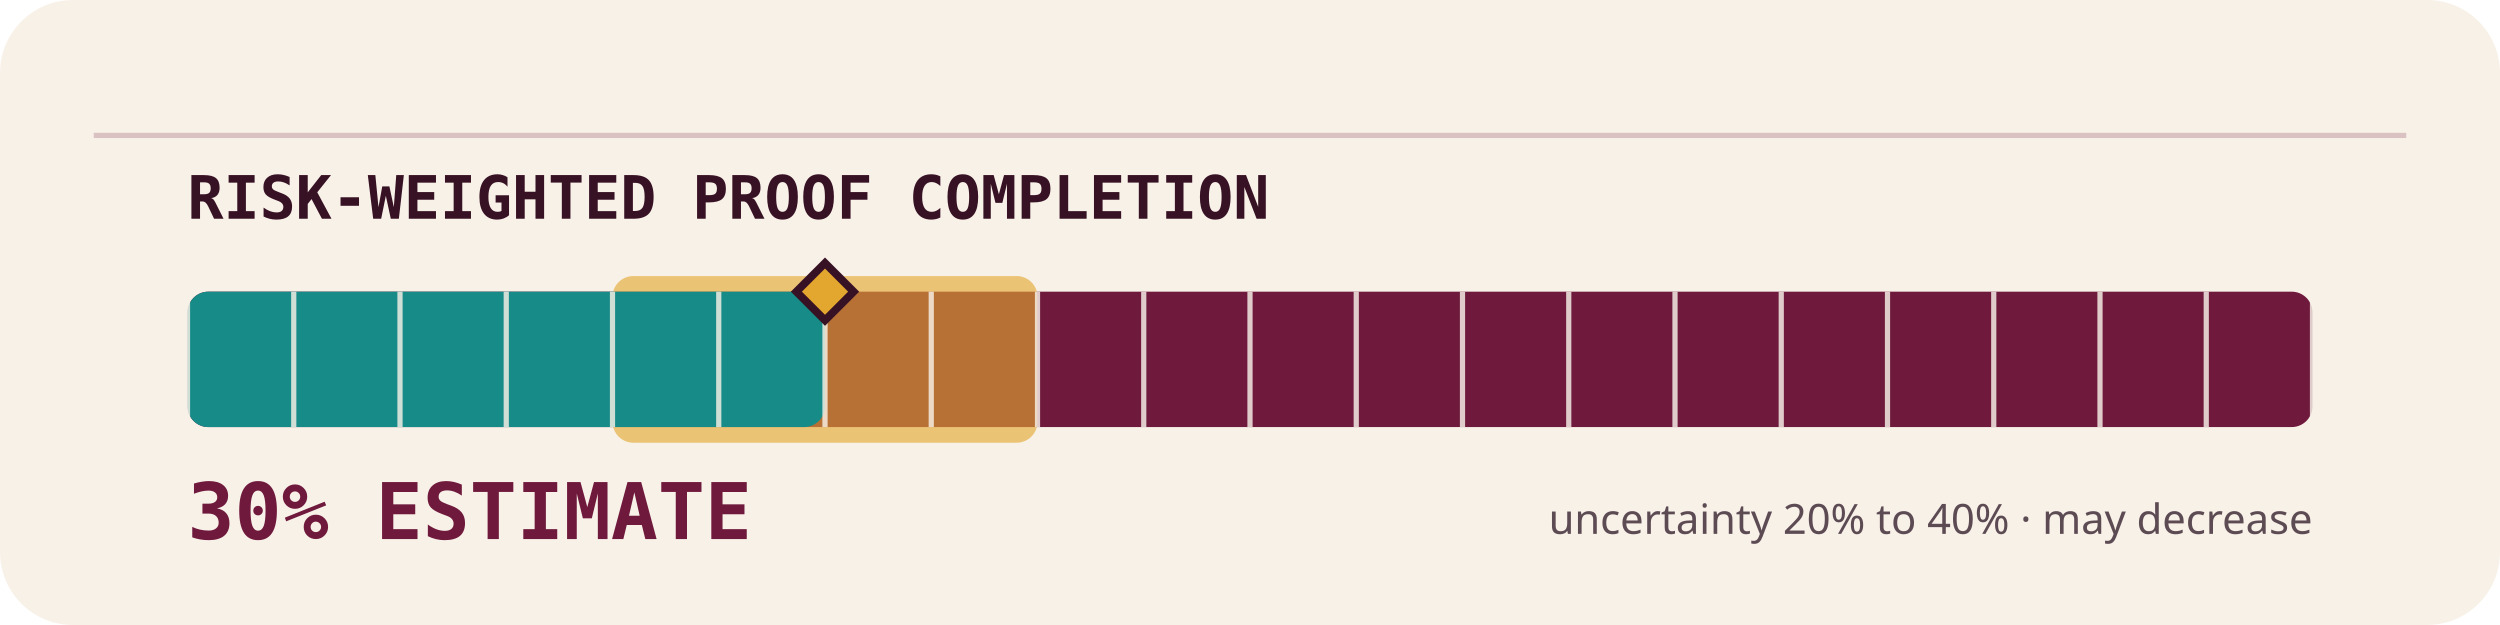
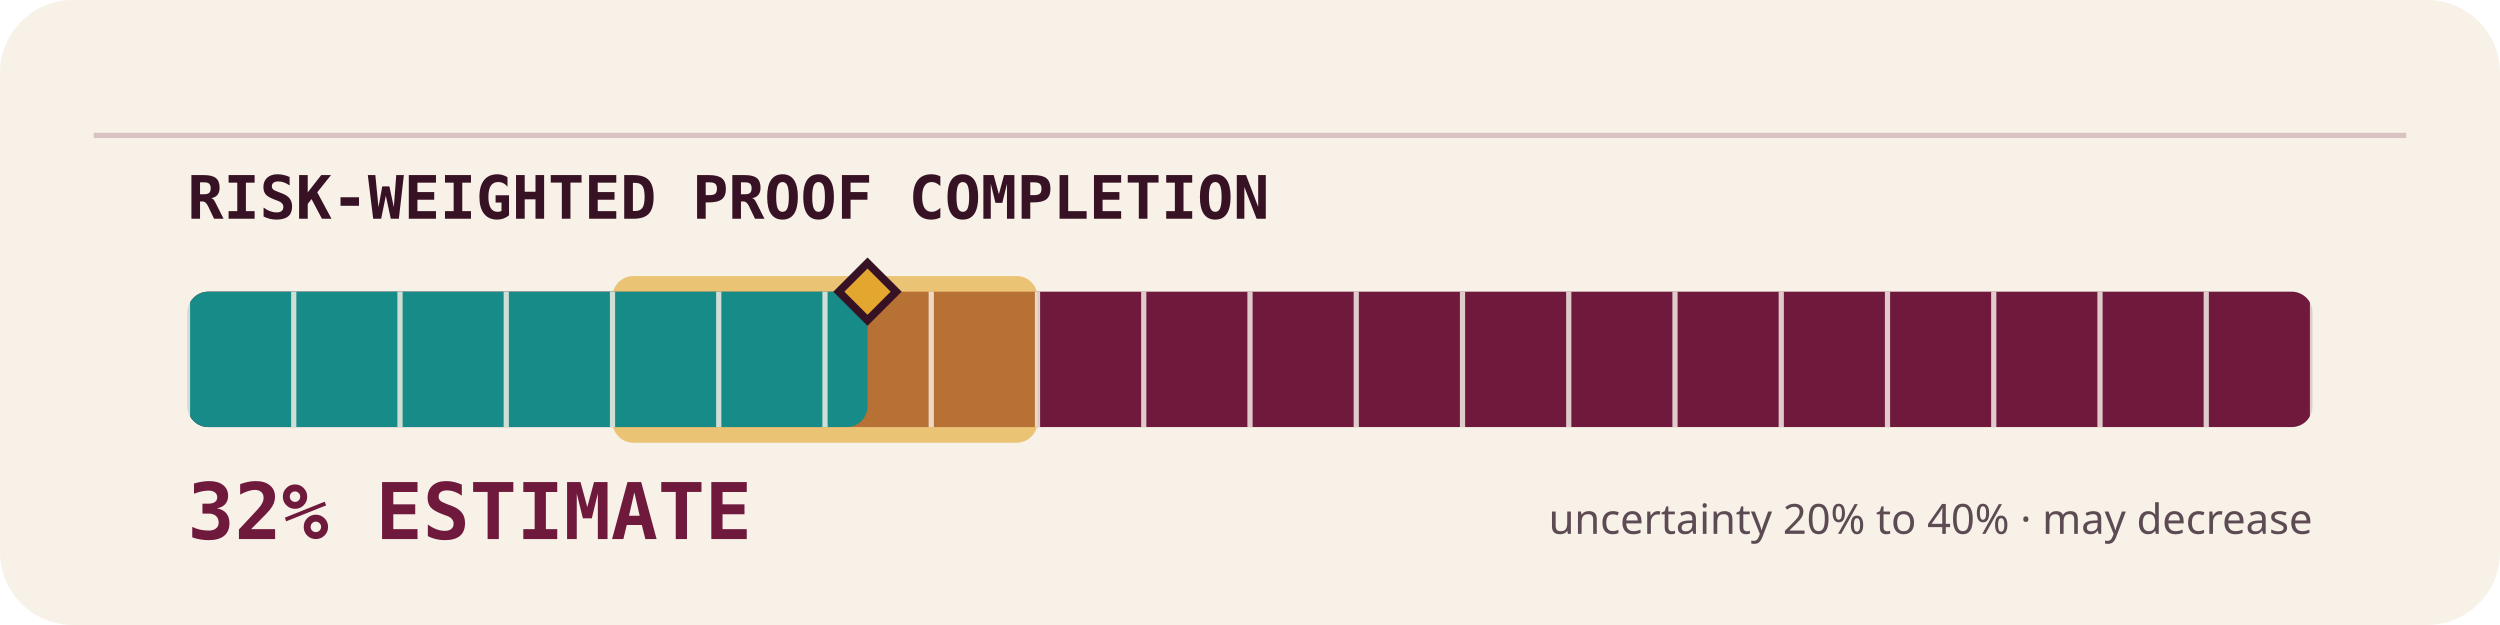
<svg xmlns="http://www.w3.org/2000/svg" viewBox="0 0 960 240" width="960" height="240" role="img" aria-labelledby="proof-progress-title proof-progress-desc">
  <rect width="960" height="240" rx="28" fill="#f8f1e8" />
  <path d="M36 52h888" stroke="#6f193c" stroke-width="2" opacity="0.22" />
  <text x="72" y="84" fill="#371124" font-family="ui-monospace, SFMono-Regular, Menlo, Consolas, monospace" font-size="23" font-weight="700">RISK-WEIGHTED PROOF COMPLETION</text>
  <rect x="72" y="112" width="816" height="52" rx="8" fill="#6f193c" />
  <rect x="235.2" y="106" width="163.2" height="64" rx="8" fill="#e3a72f" opacity="0.62" />
-   <rect x="72" y="112" width="244.8" height="52" rx="8" fill="#168b87" />
+   <rect x="72" y="112" width="261.12" height="52" rx="8" fill="#168b87" />
  <path d="M72 112v52" stroke="#f8f1e8" stroke-width="2" opacity="0.82" />
  <path d="M112.8 112v52" stroke="#f8f1e8" stroke-width="2" opacity="0.82" />
  <path d="M153.6 112v52" stroke="#f8f1e8" stroke-width="2" opacity="0.82" />
  <path d="M194.4 112v52" stroke="#f8f1e8" stroke-width="2" opacity="0.82" />
  <path d="M235.2 112v52" stroke="#f8f1e8" stroke-width="2" opacity="0.82" />
  <path d="M276 112v52" stroke="#f8f1e8" stroke-width="2" opacity="0.82" />
  <path d="M316.8 112v52" stroke="#f8f1e8" stroke-width="2" opacity="0.82" />
  <path d="M357.6 112v52" stroke="#f8f1e8" stroke-width="2" opacity="0.82" />
  <path d="M398.4 112v52" stroke="#f8f1e8" stroke-width="2" opacity="0.82" />
  <path d="M439.2 112v52" stroke="#f8f1e8" stroke-width="2" opacity="0.82" />
  <path d="M480 112v52" stroke="#f8f1e8" stroke-width="2" opacity="0.82" />
  <path d="M520.8 112v52" stroke="#f8f1e8" stroke-width="2" opacity="0.82" />
  <path d="M561.6 112v52" stroke="#f8f1e8" stroke-width="2" opacity="0.82" />
  <path d="M602.4 112v52" stroke="#f8f1e8" stroke-width="2" opacity="0.82" />
  <path d="M643.2 112v52" stroke="#f8f1e8" stroke-width="2" opacity="0.82" />
  <path d="M684 112v52" stroke="#f8f1e8" stroke-width="2" opacity="0.82" />
  <path d="M724.8 112v52" stroke="#f8f1e8" stroke-width="2" opacity="0.82" />
  <path d="M765.6 112v52" stroke="#f8f1e8" stroke-width="2" opacity="0.82" />
  <path d="M806.4 112v52" stroke="#f8f1e8" stroke-width="2" opacity="0.82" />
  <path d="M847.2 112v52" stroke="#f8f1e8" stroke-width="2" opacity="0.82" />
  <path d="M888 112v52" stroke="#f8f1e8" stroke-width="2" opacity="0.82" />
-   <path d="M316.8 101l11 11-11 11-11-11z" fill="#e3a72f" stroke="#371124" stroke-width="3" />
-   <text x="72" y="207" fill="#6f193c" font-family="ui-monospace, SFMono-Regular, Menlo, Consolas, monospace" font-size="30" font-weight="800">30% ESTIMATE</text>
+   <path d="M333.12 101l11 11-11 11-11-11z" fill="#e3a72f" stroke="#371124" stroke-width="3" />
+   <text x="72" y="207" fill="#6f193c" font-family="ui-monospace, SFMono-Regular, Menlo, Consolas, monospace" font-size="30" font-weight="800">32% ESTIMATE</text>
  <text x="888" y="205" text-anchor="end" fill="#5d4b54" font-family="system-ui, sans-serif" font-size="16">uncertainty 20% to 40% · may decrease</text>
</svg>
